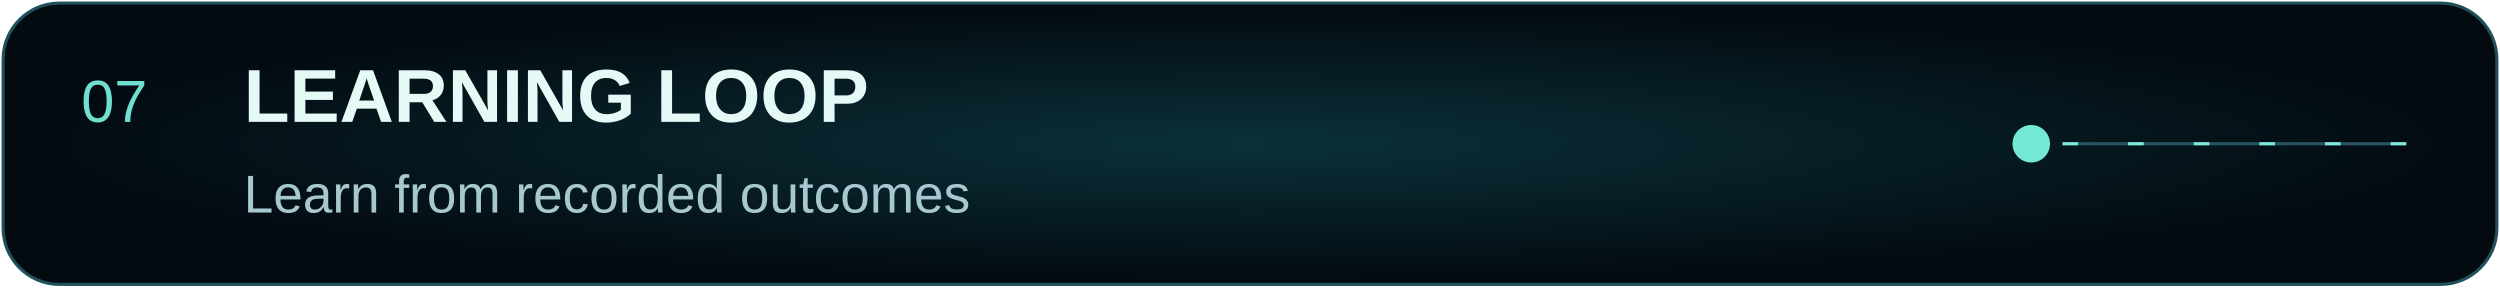
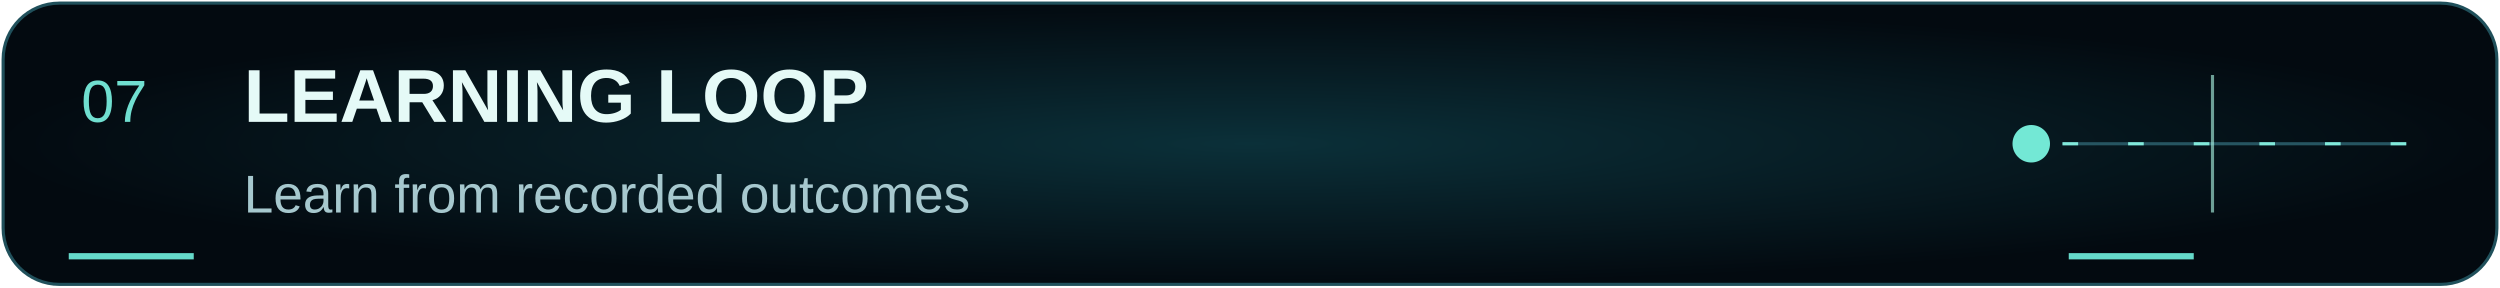
<svg xmlns="http://www.w3.org/2000/svg" width="800" height="92" viewBox="0 0 800 92" role="img" aria-labelledby="title desc">
  <defs>
    <radialGradient id="bg">
      <stop stop-color="#0b3039" />
      <stop offset="1" stop-color="#030a10" />
    </radialGradient>
    <linearGradient id="mint">
      <stop stop-color="#b5fff0" />
      <stop offset="1" stop-color="#27cede" />
    </linearGradient>
  </defs>
-   <style>text{font-family:Arial,sans-serif}.signal{stroke-dasharray:5 16;animation:flow 8s linear infinite}.pulse{animation:pulse 5s ease-in-out infinite}.orbit{transform-origin:600px 168px;animation:orbit 32s linear infinite}@keyframes flow{to{stroke-dashoffset:-168}}@keyframes pulse{50%{opacity:.4}}@keyframes orbit{to{transform:rotate(360deg)}}@media(prefers-reduced-motion:reduce){*{animation:none!important}}</style>
+   <style>text{font-family:Arial,sans-serif}.signal{stroke-dasharray:5 16;animation:flow 8s linear infinite}.pulse{animation:pulse 5s ease-in-out infinite}.orbit{transform-origin:600px 168px;animation:orbit 32s linear infinite}@keyframes flow{to{stroke-dashoffset:-168}}@keyframes pulse{50%{opacity:.4}}@keyframes orbit{to{transform:rotate(360deg)}}@media(prefers-reduced-motion:reduce){*{animation:none!important}}
+ .reveal{animation:reveal 10s ease-in-out infinite}.subtitle{animation:subtitle 10s ease-in-out infinite}.sweep{animation:sweep 10s linear infinite}.dial{transform-origin:600px 168px;animation:counter 24s linear infinite}.trace{stroke-dasharray:40 600;animation:trace 7s linear infinite}.lower{animation:lower 10s ease-in-out infinite}.progress{transform-origin:32px 300px;animation:progress 10s linear infinite}.chapter{animation:chapter 12s ease-in-out infinite}.focus{animation:focus 12s ease-in-out infinite}.beam{animation:beam 7s ease-in-out infinite}
+ @keyframes reveal{0%{opacity:.4;transform:translateX(-14px)}8%,92%{opacity:1;transform:translateX(0)}100%{opacity:.4;transform:translateX(-14px)}}
+ @keyframes subtitle{0%,6%{opacity:.35;transform:translateY(7px)}16%,92%{opacity:1;transform:translateY(0)}100%{opacity:.35;transform:translateY(7px)}}
+ @keyframes sweep{0%{transform:translateX(-800px);opacity:0}15%{opacity:.12}60%{opacity:.12}80%,100%{transform:translateX(800px);opacity:0}}
+ @keyframes counter{to{transform:rotate(-360deg)}}@keyframes trace{to{stroke-dashoffset:-640}}
+ @keyframes lower{0%,10%{transform:translateX(-12px);opacity:.3}20%,90%{transform:translateX(0);opacity:1}100%{transform:translateX(-12px);opacity:.3}}
+ @keyframes progress{0%{transform:scaleX(.02)}95%,100%{transform:scaleX(1)}}
+ @keyframes chapter{0%,22%{opacity:1}27%,95%{opacity:.18}100%{opacity:1}}
+ @keyframes focus{0%,22%{stroke:#a3ffea;fill:#12414a}27%,95%{stroke:#24515d;fill:#08212a}100%{stroke:#a3ffea;fill:#12414a}}
+ @keyframes beam{0%{transform:translateX(-110px);opacity:0}15%,70%{opacity:.8}100%{transform:translateX(110px);opacity:0}}
+ @media(prefers-reduced-motion:reduce){*{animation:none!important}.sweep{display:none}}
+ </style>
  <rect x="1" y="1" width="798" height="90" rx="18" fill="url(#bg)" stroke="#20505b" />
  <text x="26" y="39" font-size="19" fill="#70dfd0">07</text>
-   <text x="78" y="39" font-size="24" fill="#e5faf7" font-weight="700">LEARNING LOOP</text>
-   <text x="78" y="68" font-size="17" fill="#a6c8ce">Learn from recorded outcomes</text>
+   <text class="reveal" x="78" y="39" font-size="24" fill="#e5faf7" font-weight="700">LEARNING LOOP</text>
+   <text class="subtitle" x="78" y="68" font-size="17" fill="#a6c8ce">Learn from recorded outcomes</text>
  <path d="M660 46H770" stroke="#265561" />
  <path class="signal" d="M660 46H770" stroke="#81e9da" />
  <circle class="pulse" cx="650" cy="46" r="6" fill="#73e8d5" />
+   <path class="trace" d="M22 82H778" stroke="#65daca" stroke-width="2" />
+   <path class="beam" d="M708 24v44" stroke="#b2ffec" opacity=".6" />
</svg>
